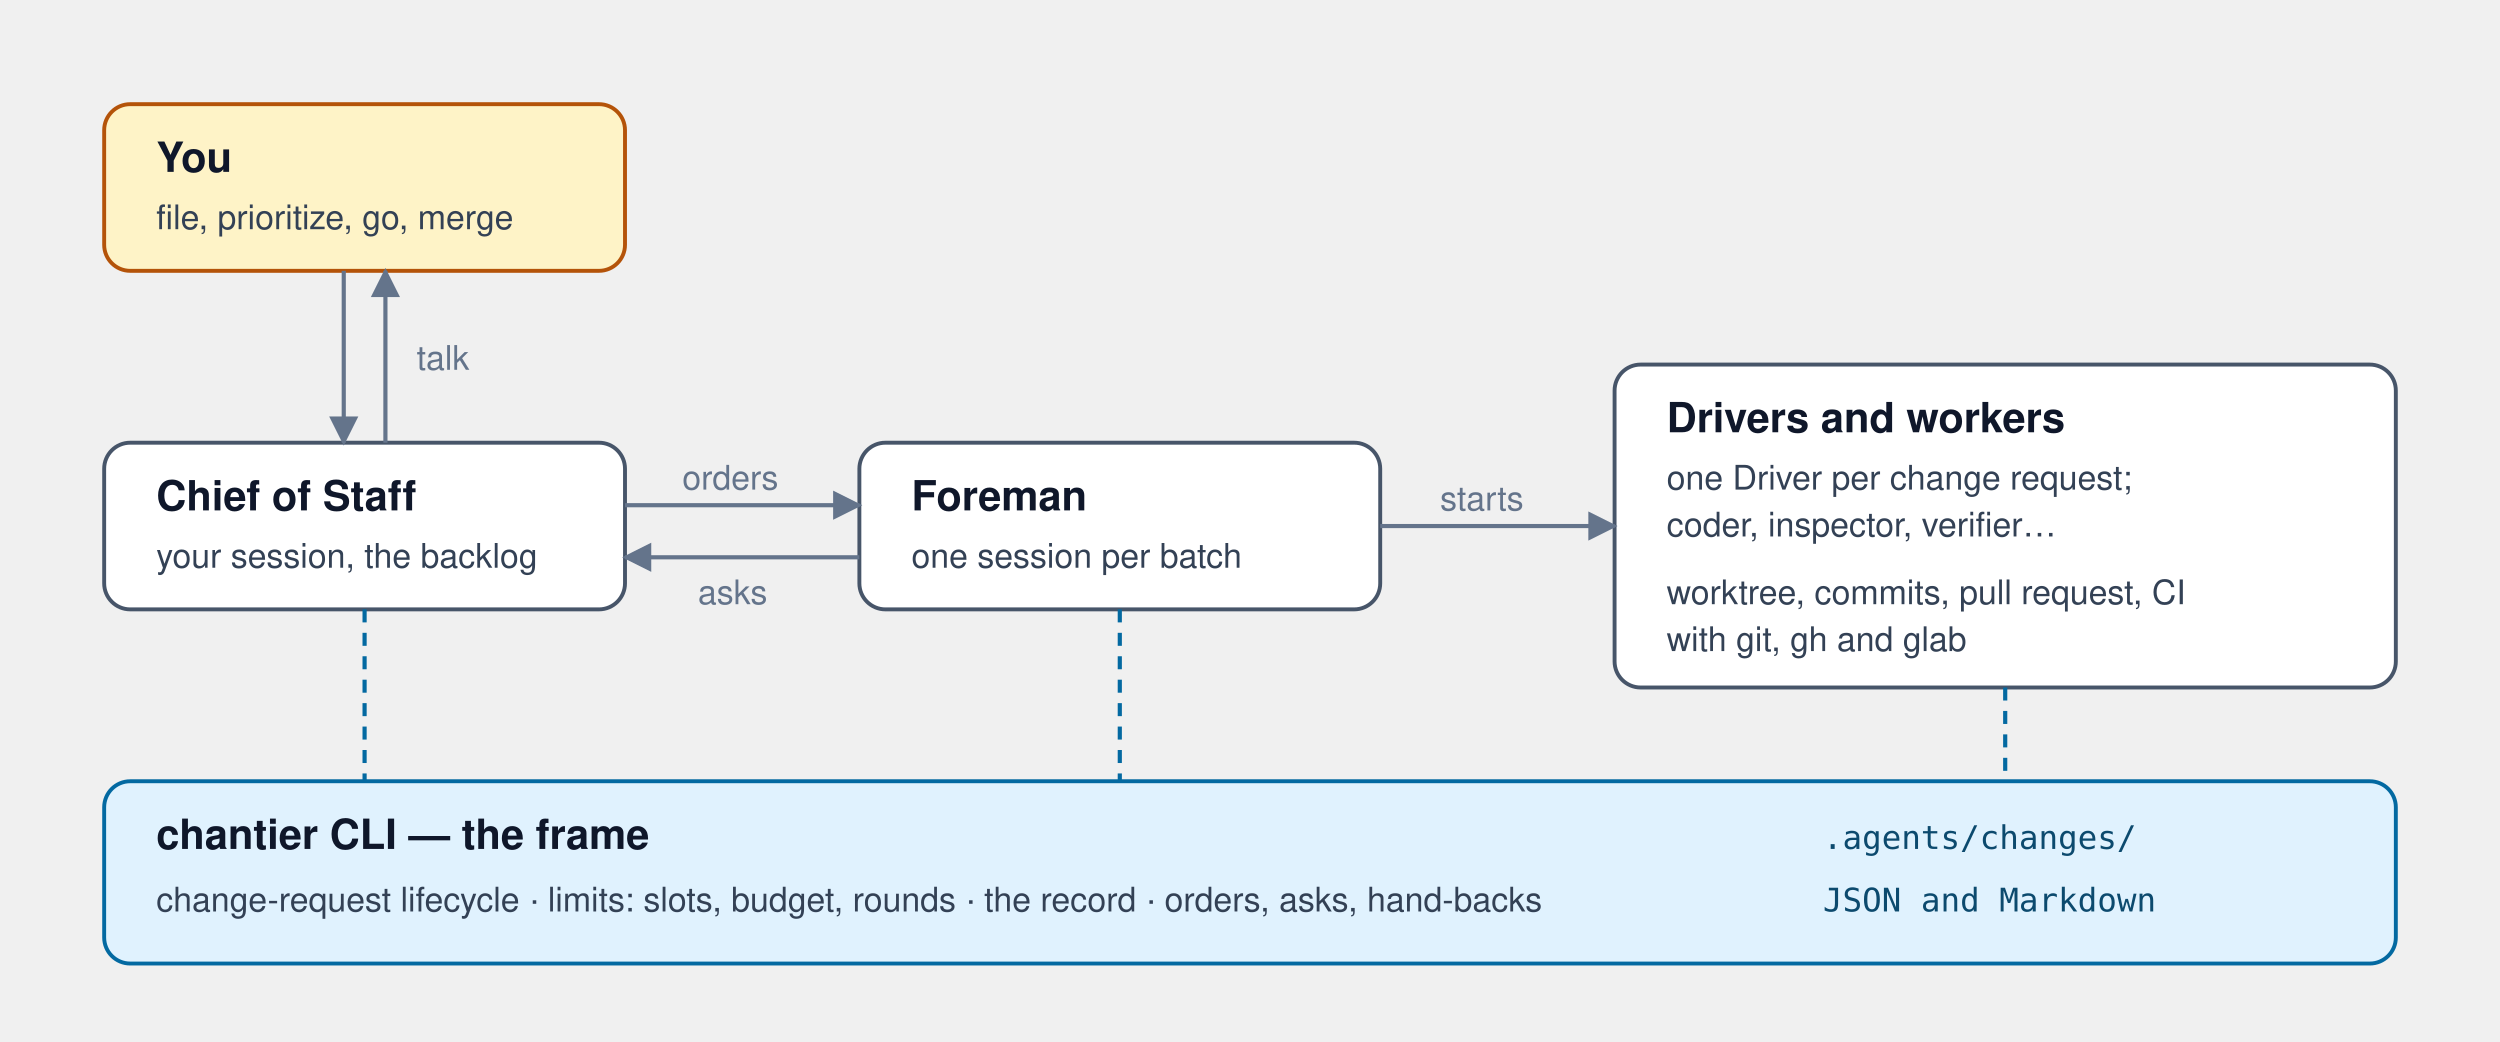
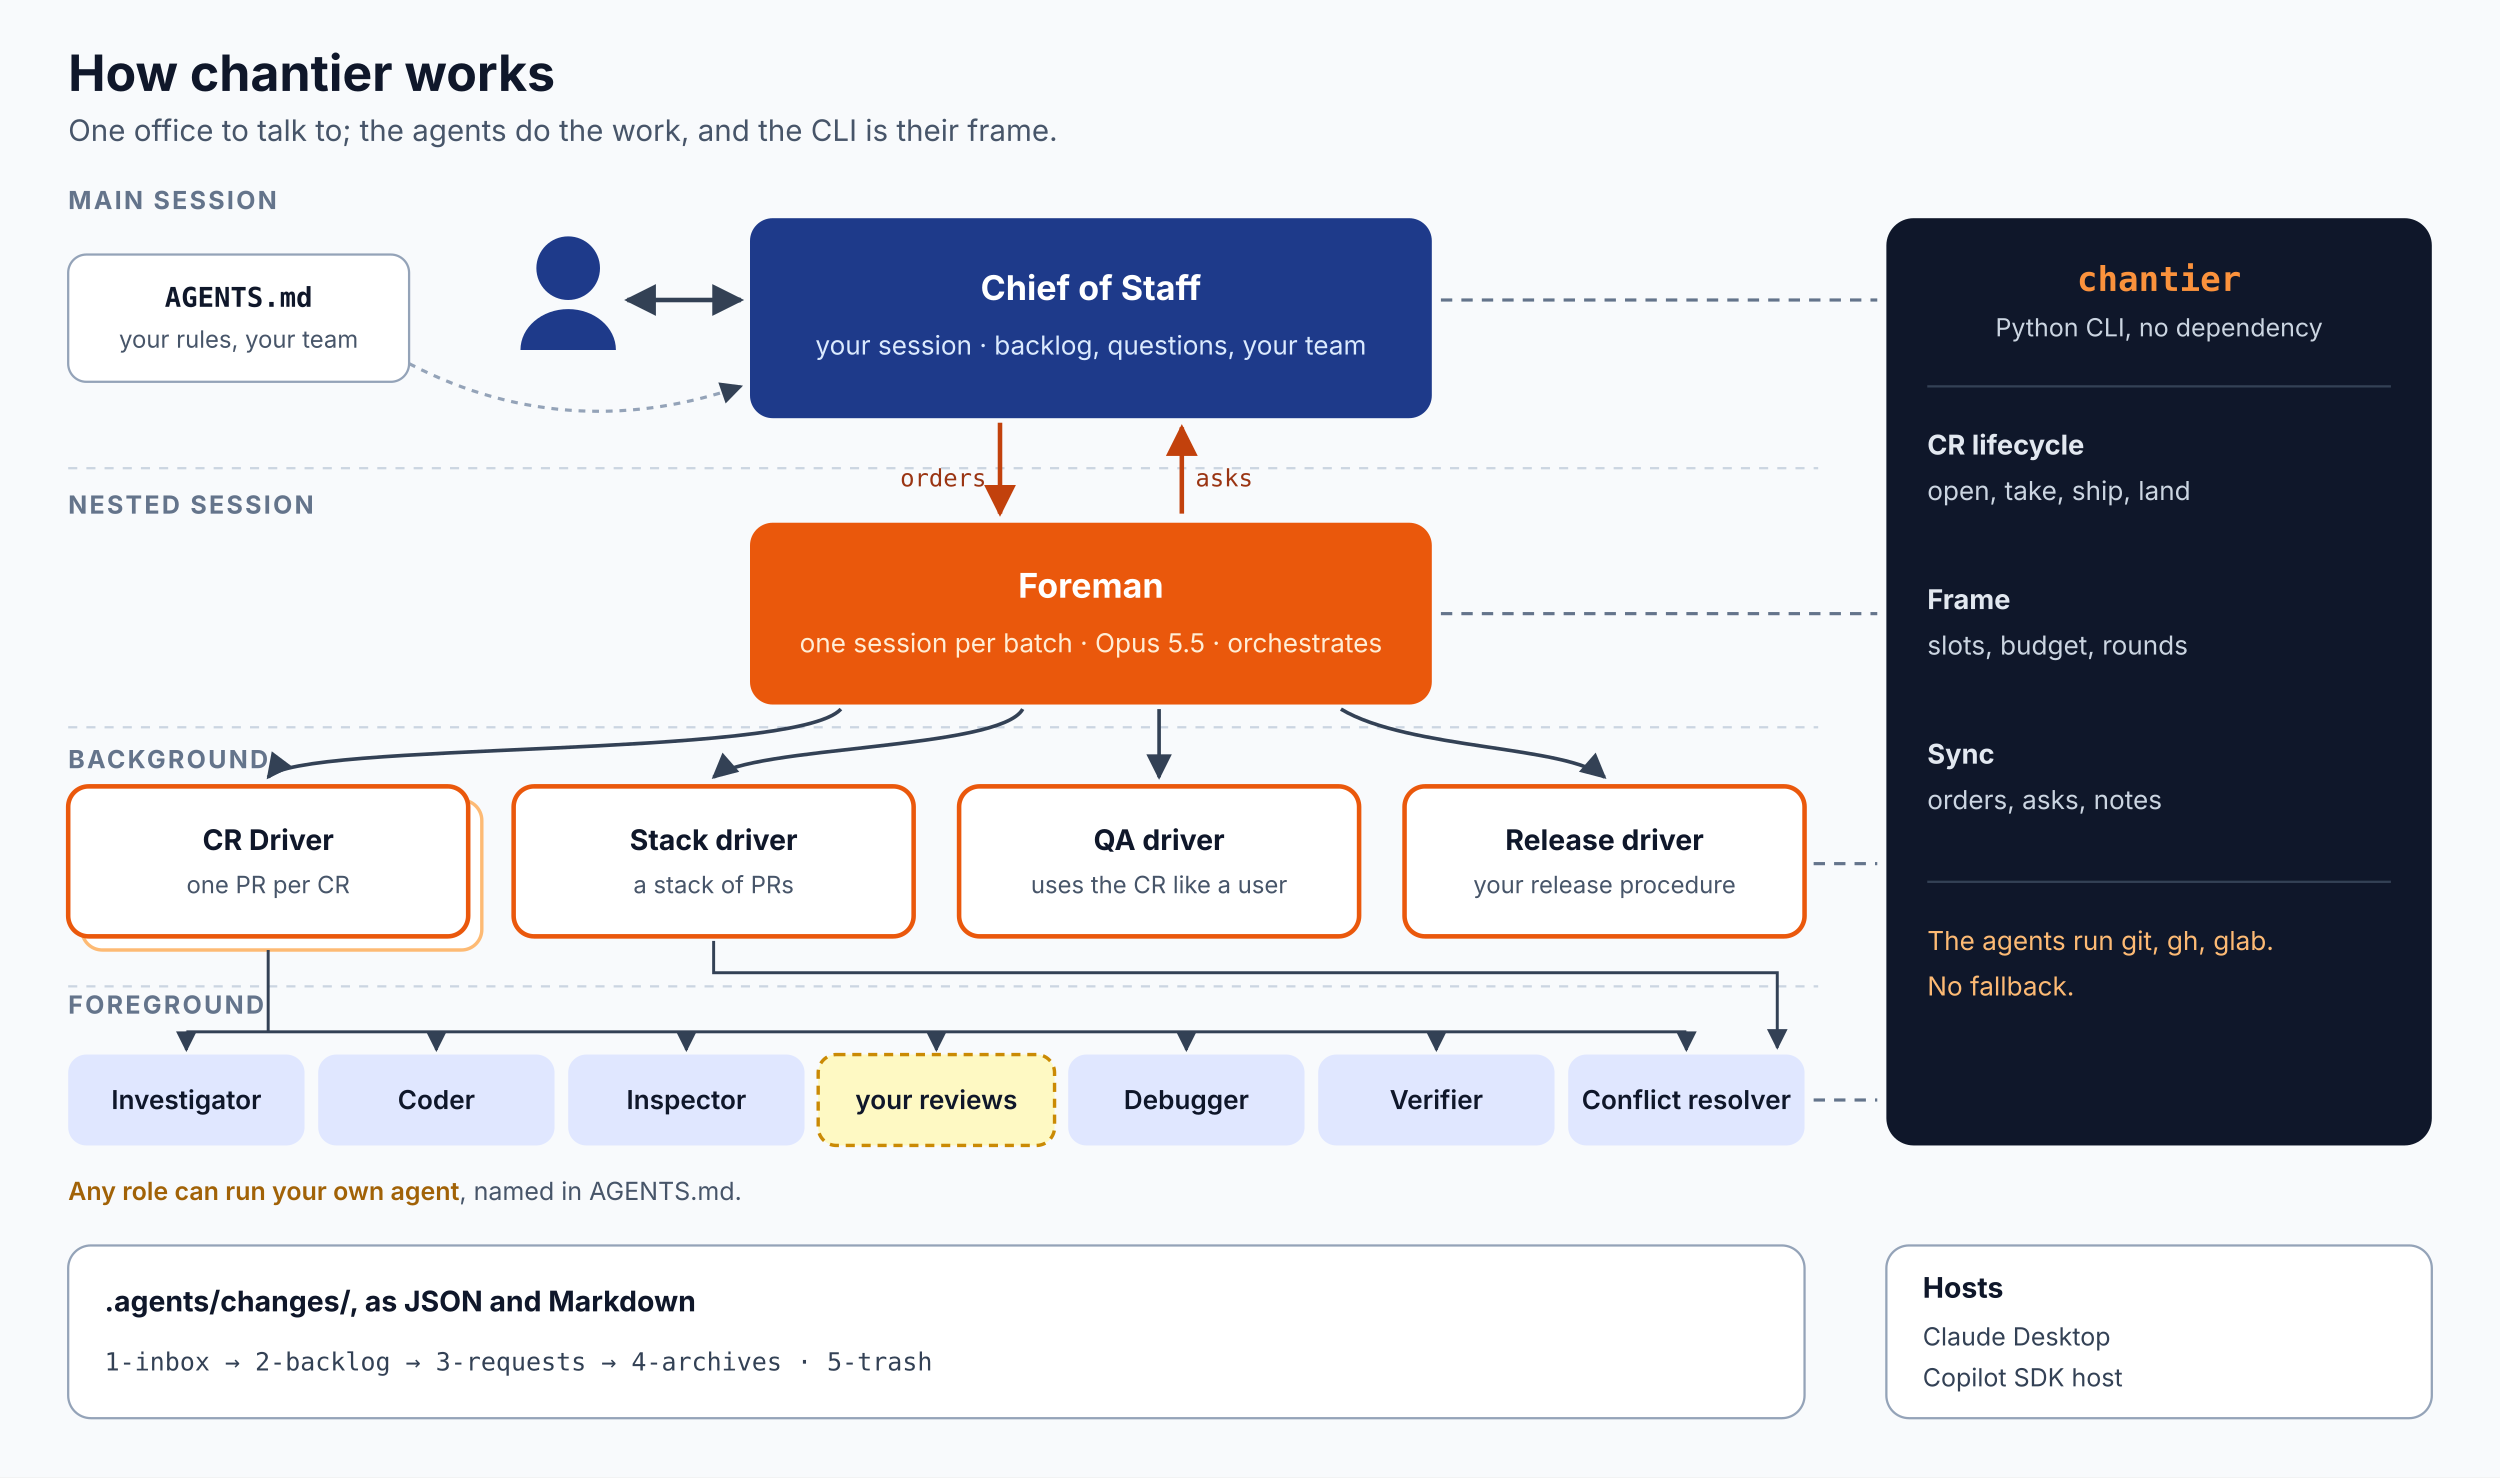
- <svg xmlns="http://www.w3.org/2000/svg" viewBox="0 0 960 400" width="960" height="400" font-family="ui-sans-serif, system-ui, -apple-system, Segoe UI, Helvetica, Arial, sans-serif" font-size="14">
-   <style>
-     .box { fill: #ffffff; stroke: #475569; stroke-width: 1.5; }
-     .you { fill: #fef3c7; stroke: #b45309; stroke-width: 1.5; }
-     .cli { fill: #e0f2fe; stroke: #0369a1; stroke-width: 1.5; }
-     .h { fill: #0f172a; font-weight: 700; font-size: 16px; }
-     .s { fill: #334155; font-size: 13px; }
-     .l { fill: #64748b; font-size: 13px; }
-     .m { fill: #0c4a6e; font-size: 12.5px; font-family: ui-monospace, Menlo, Consolas, monospace; }
-     .arrow { stroke: #64748b; stroke-width: 1.6; fill: none; marker-end: url(#a); }
-     .sync { stroke: #0369a1; stroke-width: 1.6; fill: none; stroke-dasharray: 5 4; }
-   </style>
+ <svg xmlns="http://www.w3.org/2000/svg" viewBox="0 0 1100 650" width="1100" height="650" font-family="Inter, Segoe UI, Helvetica, Arial, sans-serif">
  <defs>
-     <marker id="a" viewBox="0 0 10 10" refX="9" refY="5" markerWidth="7" markerHeight="7" orient="auto-start-reverse">
-       <path d="M 0 0 L 10 5 L 0 10 z" fill="#64748b" />
+     <marker id="arrow" viewBox="0 0 10 10" refX="9" refY="5" markerWidth="7" markerHeight="7" orient="auto-start-reverse">
+       <path d="M0,0 L10,5 L0,10 z" fill="#334155" />
+     </marker>
+     <marker id="arrow-orange" viewBox="0 0 10 10" refX="9" refY="5" markerWidth="7" markerHeight="7" orient="auto-start-reverse">
+       <path d="M0,0 L10,5 L0,10 z" fill="#c2410c" />
    </marker>
  </defs>
-   <rect class="you" x="40" y="40" width="200" height="64" rx="10" />
-   <text class="h" x="60" y="66">You</text>
-   <text class="s" x="60" y="88">file, prioritize, go, merge</text>
-   <rect class="box" x="40" y="170" width="200" height="64" rx="10" />
-   <text class="h" x="60" y="196">Chief of Staff</text>
-   <text class="s" x="60" y="218">your session, the backlog</text>
-   <rect class="box" x="330" y="170" width="200" height="64" rx="10" />
-   <text class="h" x="350" y="196">Foreman</text>
-   <text class="s" x="350" y="218">one session per batch</text>
-   <rect class="box" x="620" y="140" width="300" height="124" rx="10" />
-   <text class="h" x="640" y="166">Drivers and workers</text>
-   <text class="s" x="640" y="188">one Driver per change request;</text>
-   <text class="s" x="640" y="206">coder, inspector, verifier…</text>
-   <text class="s" x="640" y="232">worktree, commits, pull request, CI</text>
-   <text class="s" x="640" y="250">with git, gh and glab</text>
-   <path class="arrow" d="M 132 104 L 132 170" />
-   <path class="arrow" d="M 148 170 L 148 104" />
-   <text class="l" x="160" y="142">talk</text>
-   <path class="arrow" d="M 240 194 L 330 194" />
-   <text class="l" x="262" y="188">orders</text>
-   <path class="arrow" d="M 330 214 L 240 214" />
-   <text class="l" x="268" y="232">asks</text>
-   <path class="arrow" d="M 530 202 L 620 202" />
-   <text class="l" x="553" y="196">starts</text>
-   <rect class="cli" x="40" y="300" width="880" height="70" rx="10" />
-   <text class="h" x="60" y="326" fill="#0c4a6e">chantier CLI — the frame</text>
-   <text class="s" x="60" y="350">change-request lifecycle · limits: slots, budget, rounds · the record · orders, asks, hand-backs</text>
-   <text class="m" x="700" y="326">.agents/changes/</text>
-   <text class="m" x="700" y="350">JSON and Markdown</text>
-   <path class="sync" d="M 140 234 L 140 300" />
-   <path class="sync" d="M 430 234 L 430 300" />
-   <path class="sync" d="M 770 264 L 770 300" />
+   <rect width="1100" height="650" fill="#f8fafc" />
+   <text x="30" y="40" font-size="22" font-weight="700" fill="#0f172a">How chantier works</text>
+   <text x="30" y="62" font-size="13" fill="#475569">One office to talk to; the agents do the work, and the CLI is their frame.</text>
+   <g font-size="11" font-weight="700" fill="#64748b" letter-spacing="1">
+     <text x="30" y="92">MAIN SESSION</text>
+     <text x="30" y="226">NESTED SESSION</text>
+     <text x="30" y="338">BACKGROUND</text>
+     <text x="30" y="446">FOREGROUND</text>
+   </g>
+   <g stroke="#cbd5e1" stroke-dasharray="4 4">
+     <line x1="30" y1="206" x2="800" y2="206" />
+     <line x1="30" y1="320" x2="800" y2="320" />
+     <line x1="30" y1="434" x2="800" y2="434" />
+   </g>
+   <rect x="30" y="112" width="150" height="56" rx="8" fill="#ffffff" stroke="#94a3b8" />
+   <text x="105" y="135" font-size="12" font-weight="700" fill="#0f172a" text-anchor="middle" font-family="ui-monospace, Menlo, monospace">AGENTS.md</text>
+   <text x="105" y="153" font-size="10.5" fill="#475569" text-anchor="middle">your rules, your team</text>
+   <path d="M180,160 C230,186 280,186 326,170" stroke="#94a3b8" stroke-width="1.4" fill="none" stroke-dasharray="3 3" marker-end="url(#arrow)" />
+   <circle cx="250" cy="118" r="14" fill="#1e3a8a" />
+   <path d="M229,154 a21,18 0 0 1 42,0 z" fill="#1e3a8a" />
+   <line x1="276" y1="132" x2="326" y2="132" stroke="#334155" stroke-width="2" marker-start="url(#arrow)" marker-end="url(#arrow)" />
+   <rect x="330" y="96" width="300" height="88" rx="10" fill="#1e3a8a" />
+   <text x="480" y="132" font-size="15" font-weight="700" fill="#ffffff" text-anchor="middle">Chief of Staff</text>
+   <text x="480" y="156" font-size="11.5" fill="#dbeafe" text-anchor="middle">your session · backlog, questions, your team</text>
+   <line x1="440" y1="186" x2="440" y2="226" stroke="#c2410c" stroke-width="2" marker-end="url(#arrow-orange)" />
+   <line x1="520" y1="226" x2="520" y2="188" stroke="#c2410c" stroke-width="2" marker-end="url(#arrow-orange)" />
+   <text x="434" y="214" font-size="10.5" fill="#9a3412" text-anchor="end" font-family="ui-monospace, Menlo, monospace">orders</text>
+   <text x="526" y="214" font-size="10.5" fill="#9a3412" font-family="ui-monospace, Menlo, monospace">asks</text>
+   <rect x="330" y="230" width="300" height="80" rx="10" fill="#ea580c" />
+   <text x="480" y="263" font-size="15" font-weight="700" fill="#ffffff" text-anchor="middle">Foreman</text>
+   <text x="480" y="287" font-size="11.5" fill="#ffedd5" text-anchor="middle">one session per batch · Opus 5.5 · orchestrates</text>
+   <g font-size="12.5" font-weight="700" fill="#0f172a" text-anchor="middle">
+     <rect x="36" y="352" width="176" height="66" rx="9" fill="#ffffff" stroke="#fdba74" stroke-width="1.5" />
+     <rect x="30" y="346" width="176" height="66" rx="9" fill="#ffffff" stroke="#ea580c" stroke-width="2" />
+     <text x="118" y="374">CR Driver</text>
+     <text x="118" y="393" font-size="10.5" font-weight="400" fill="#475569">one PR per CR</text>
+     <rect x="226" y="346" width="176" height="66" rx="9" fill="#ffffff" stroke="#ea580c" stroke-width="2" />
+     <text x="314" y="374">Stack driver</text>
+     <text x="314" y="393" font-size="10.5" font-weight="400" fill="#475569">a stack of PRs</text>
+     <rect x="422" y="346" width="176" height="66" rx="9" fill="#ffffff" stroke="#ea580c" stroke-width="2" />
+     <text x="510" y="374">QA driver</text>
+     <text x="510" y="393" font-size="10.5" font-weight="400" fill="#475569">uses the CR like a user</text>
+     <rect x="618" y="346" width="176" height="66" rx="9" fill="#ffffff" stroke="#ea580c" stroke-width="2" />
+     <text x="706" y="374">Release driver</text>
+     <text x="706" y="393" font-size="10.5" font-weight="400" fill="#475569">your release procedure</text>
+   </g>
+   <g stroke="#334155" stroke-width="1.6" fill="none" marker-end="url(#arrow)">
+     <path d="M370,312 C350,334 130,326 118,342" />
+     <path d="M450,312 C440,330 330,328 314,342" />
+     <line x1="510" y1="312" x2="510" y2="342" />
+     <path d="M590,312 C620,330 690,328 706,342" />
+   </g>
+   <g font-size="11.5" font-weight="600" fill="#0f172a" text-anchor="middle">
+     <rect x="30" y="464" width="104" height="40" rx="8" fill="#e0e7ff" />
+     <text x="82" y="488">Investigator</text>
+     <rect x="140" y="464" width="104" height="40" rx="8" fill="#e0e7ff" />
+     <text x="192" y="488">Coder</text>
+     <rect x="250" y="464" width="104" height="40" rx="8" fill="#e0e7ff" />
+     <text x="302" y="488">Inspector</text>
+     <rect x="360" y="464" width="104" height="40" rx="8" fill="#fef9c3" stroke="#ca8a04" stroke-width="1.5" stroke-dasharray="4 3" />
+     <text x="412" y="488">your reviews</text>
+     <rect x="470" y="464" width="104" height="40" rx="8" fill="#e0e7ff" />
+     <text x="522" y="488">Debugger</text>
+     <rect x="580" y="464" width="104" height="40" rx="8" fill="#e0e7ff" />
+     <text x="632" y="488">Verifier</text>
+     <rect x="690" y="464" width="104" height="40" rx="8" fill="#e0e7ff" />
+     <text x="742" y="488">Conflict resolver</text>
+   </g>
+   <g stroke="#334155" stroke-width="1.3" fill="none">
+     <line x1="118" y1="418" x2="118" y2="454" />
+     <line x1="82" y1="454" x2="742" y2="454" />
+   </g>
+   <path d="M314,414 V428 H782 V461" stroke="#334155" stroke-width="1.3" fill="none" marker-end="url(#arrow)" />
+   <g stroke="#334155" stroke-width="1.3" fill="none" marker-end="url(#arrow)">
+     <line x1="82" y1="454" x2="82" y2="462" />
+     <line x1="192" y1="454" x2="192" y2="462" />
+     <line x1="302" y1="454" x2="302" y2="462" />
+     <line x1="412" y1="454" x2="412" y2="462" />
+     <line x1="522" y1="454" x2="522" y2="462" />
+     <line x1="632" y1="454" x2="632" y2="462" />
+     <line x1="742" y1="454" x2="742" y2="462" />
+   </g>
+   <text x="30" y="528" font-size="11" fill="#475569">
+     <tspan fill="#a16207" font-weight="600">Any role can run your own agent</tspan>, named in AGENTS.md.</text>
+   <rect x="30" y="548" width="764" height="76" rx="10" fill="#ffffff" stroke="#94a3b8" />
+   <text x="46" y="577" font-size="12.5" font-weight="700" fill="#0f172a">.agents/changes/, as JSON and Markdown</text>
+   <text x="46" y="603" font-size="11" fill="#334155" font-family="ui-monospace, Menlo, monospace">1-inbox → 2-backlog → 3-requests → 4-archives · 5-trash</text>
+   <rect x="830" y="96" width="240" height="408" rx="12" fill="#0f172a" />
+   <text x="950" y="128" font-size="15" font-weight="700" fill="#fb923c" text-anchor="middle" font-family="ui-monospace, Menlo, monospace">chantier</text>
+   <text x="950" y="148" font-size="11" fill="#cbd5e1" text-anchor="middle">Python CLI, no dependency</text>
+   <line x1="848" y1="170" x2="1052" y2="170" stroke="#334155" />
+   <g font-size="12" font-weight="700" fill="#e2e8f0">
+     <text x="848" y="200">CR lifecycle</text>
+     <text x="848" y="268">Frame</text>
+     <text x="848" y="336">Sync</text>
+   </g>
+   <g font-size="11.5" fill="#cbd5e1">
+     <text x="848" y="220">open, take, ship, land</text>
+     <text x="848" y="288">slots, budget, rounds</text>
+     <text x="848" y="356">orders, asks, notes</text>
+   </g>
+   <line x1="848" y1="388" x2="1052" y2="388" stroke="#334155" />
+   <g font-size="11.5" fill="#fdba74">
+     <text x="848" y="418">The agents run git, gh, glab.</text>
+     <text x="848" y="438">No fallback.</text>
+   </g>
+   <g stroke="#64748b" stroke-width="1.4" stroke-dasharray="5 4">
+     <line x1="634" y1="132" x2="826" y2="132" />
+     <line x1="634" y1="270" x2="826" y2="270" />
+     <line x1="798" y1="380" x2="826" y2="380" />
+     <line x1="798" y1="484" x2="826" y2="484" />
+   </g>
+   <rect x="830" y="548" width="240" height="76" rx="10" fill="#ffffff" stroke="#94a3b8" />
+   <text x="846" y="571" font-size="12.5" font-weight="700" fill="#0f172a">Hosts</text>
+   <g font-size="11" fill="#334155">
+     <text x="846" y="592">Claude Desktop</text>
+     <text x="846" y="610">Copilot SDK host</text>
+   </g>
</svg>
